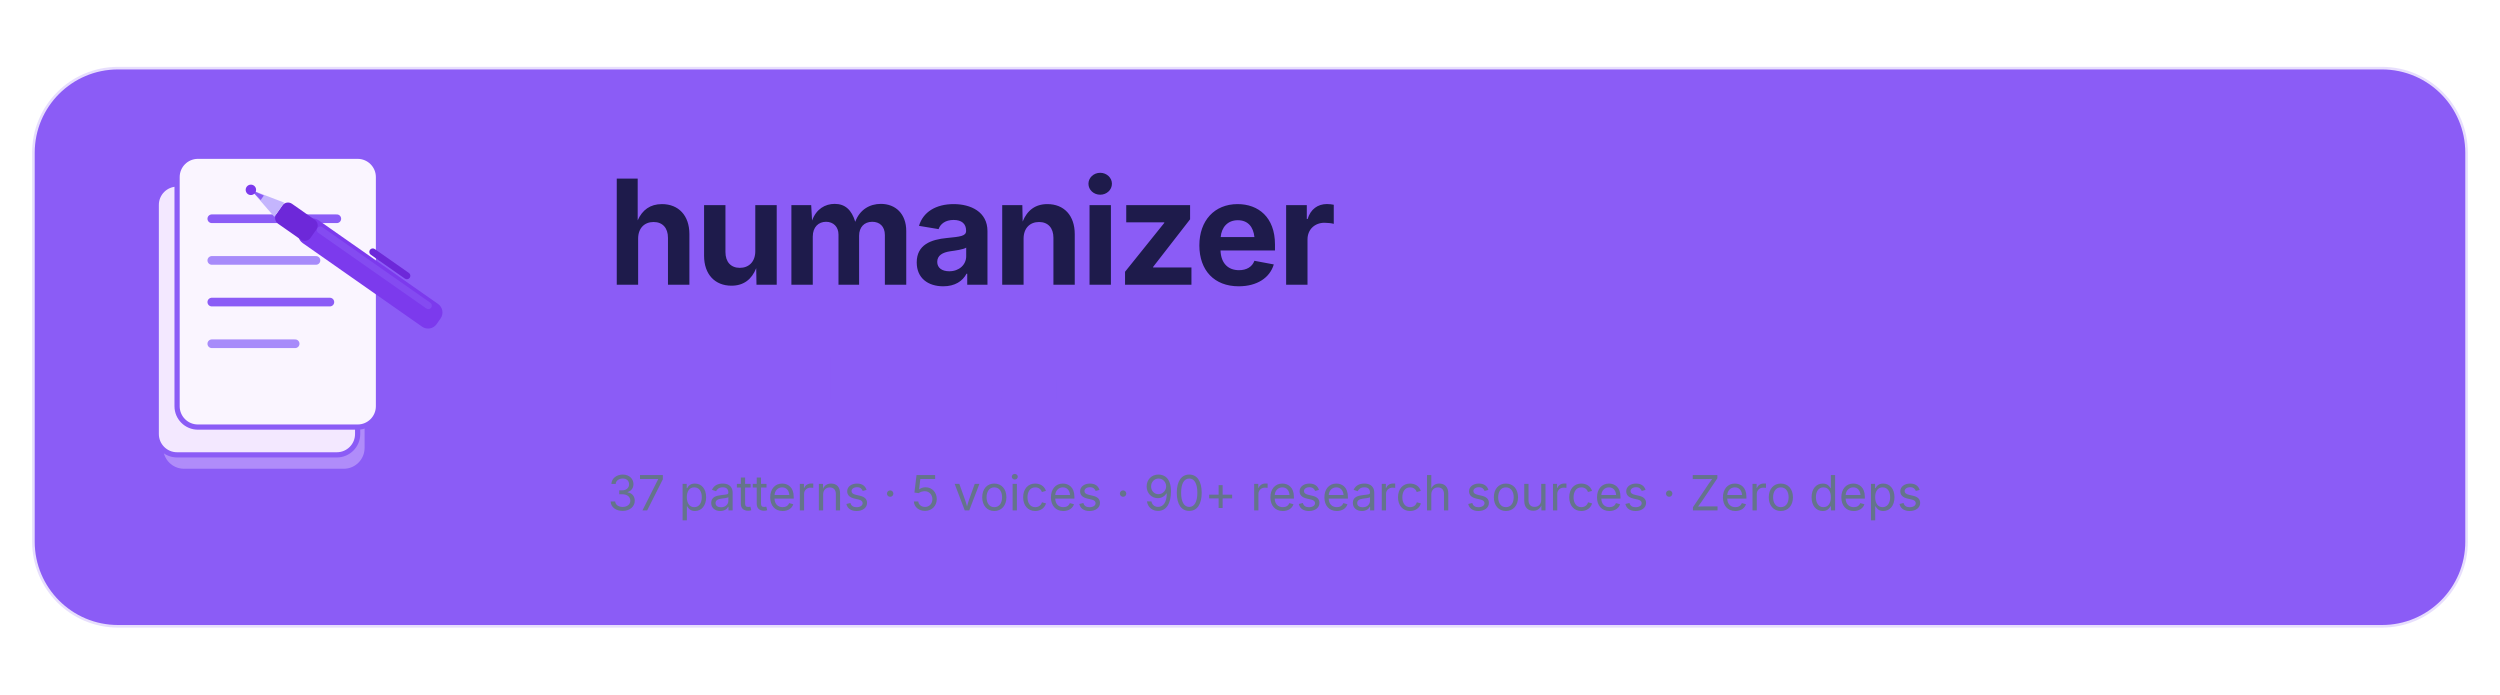
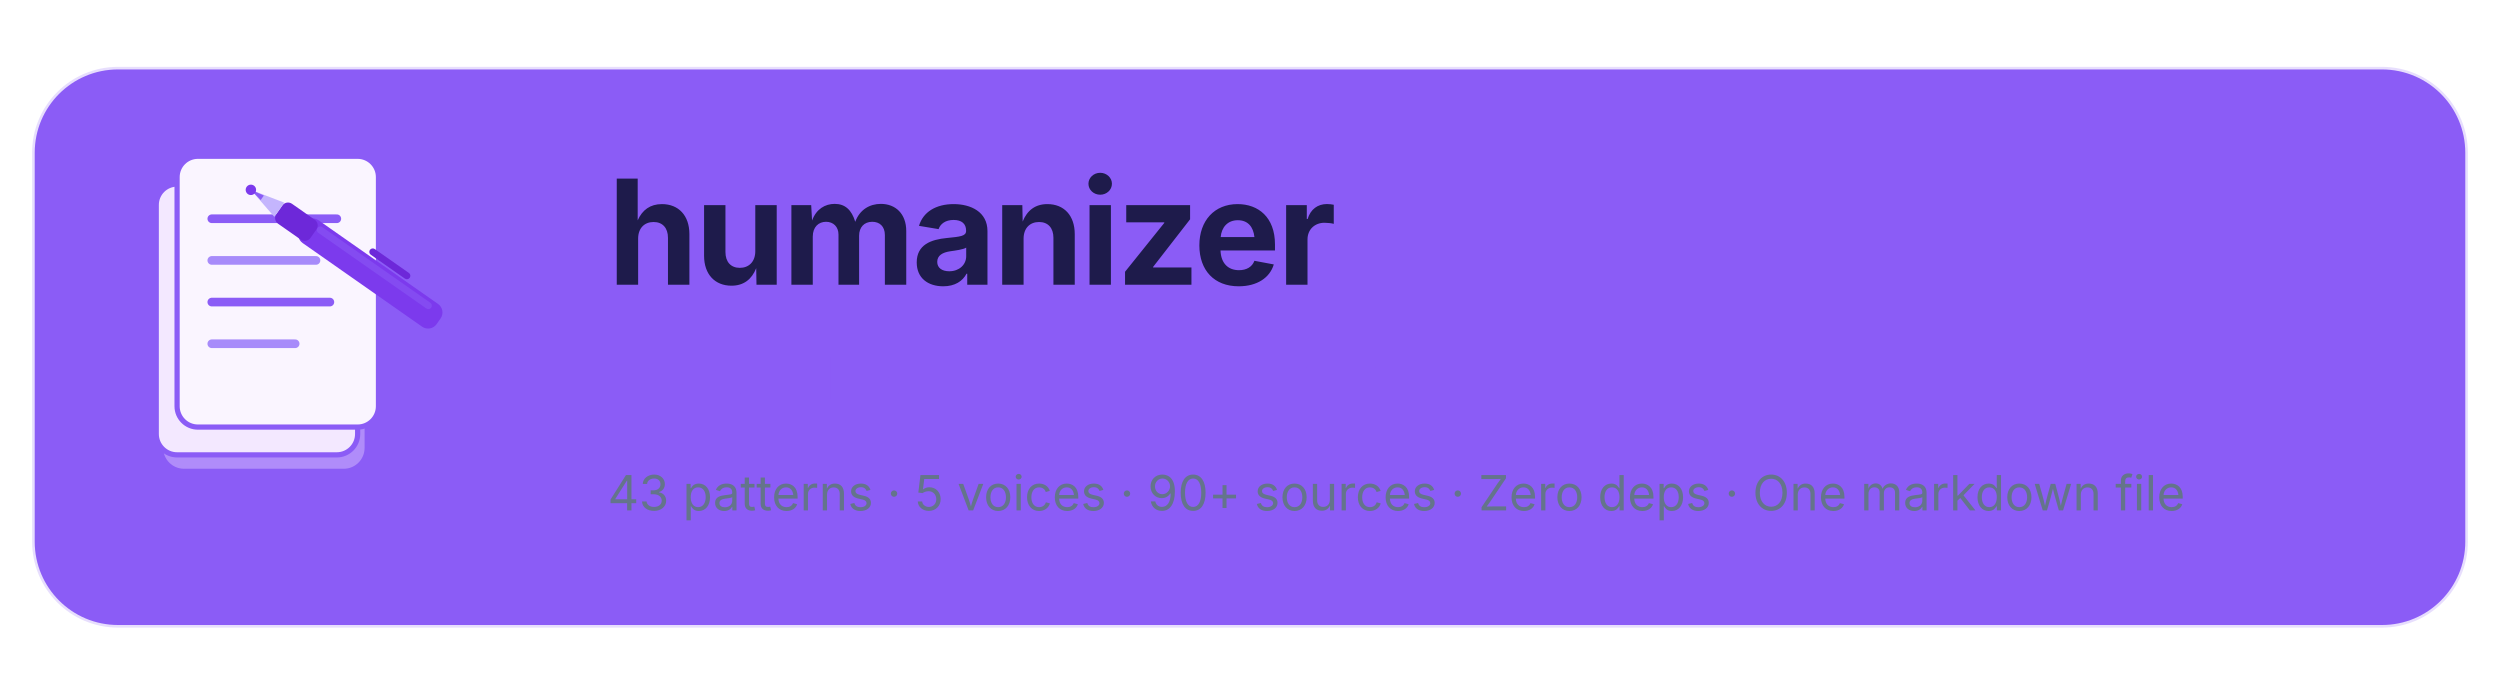
<svg xmlns="http://www.w3.org/2000/svg" viewBox="0 0 720 200" fill="none">
  <style>
    @keyframes write {
      0%,100% { transform: translateX(0); }
      30% { transform: translateX(2px); }
      60% { transform: translateX(-1px); }
      80% { transform: translateX(3px); }
    }
    @keyframes pulse {
      0%,100% { opacity: 0.35; transform: scaleX(0.92); }
      50% { opacity: 1; transform: scaleX(1); }
    }
    @keyframes inkFlow {
      0%,100% { r: 1.2; opacity: 0.6; }
      50% { r: 2; opacity: 1; }
    }
    @keyframes shimmer {
      0%,100% { opacity: 0.08; }
      50% { opacity: 0.15; }
    }
    .line1 { animation: pulse 2.8s ease-in-out infinite; transform-origin: left center; }
    .line2 { animation: pulse 2.8s ease-in-out infinite 0.5s; transform-origin: left center; }
    .line3 { animation: pulse 2.8s ease-in-out infinite 1.0s; transform-origin: left center; }
    .line4 { animation: pulse 2.8s ease-in-out infinite 1.5s; transform-origin: left center; }
    .pen-group { animation: write 4s cubic-bezier(0.4, 0, 0.2, 1) infinite; }
    .ink-dot { animation: inkFlow 2s ease-in-out infinite; }
    .bg-shimmer { animation: shimmer 6s ease-in-out infinite; }
  </style>
  <rect x="10" y="20" width="700" height="160" rx="24" fill="#faf5ff" stroke="#8b5cf6" stroke-width="1.5" stroke-opacity="0.2" />
  <rect class="bg-shimmer" x="10" y="20" width="700" height="160" rx="24" fill="#8b5cf6" />
  <g transform="translate(45, 45)">
    <rect x="2" y="12" width="58" height="78" rx="6" fill="#e9d5ff" opacity="0.4" />
    <rect x="0" y="8" width="58" height="78" rx="6" fill="#f3e8ff" stroke="#8b5cf6" stroke-width="1.5" />
    <rect x="6" y="0" width="58" height="78" rx="6" fill="#faf5ff" stroke="#8b5cf6" stroke-width="1.5" />
    <line class="line1" x1="16" y1="18" x2="52" y2="18" stroke="#8b5cf6" stroke-width="2.5" stroke-linecap="round" />
    <line class="line2" x1="16" y1="30" x2="46" y2="30" stroke="#a78bfa" stroke-width="2.5" stroke-linecap="round" />
    <line class="line3" x1="16" y1="42" x2="50" y2="42" stroke="#8b5cf6" stroke-width="2.5" stroke-linecap="round" />
    <line class="line4" x1="16" y1="54" x2="40" y2="54" stroke="#a78bfa" stroke-width="2.5" stroke-linecap="round" />
    <g class="pen-group" transform="translate(42, 20) rotate(35)">
      <rect x="0" y="-4" width="48" height="8" rx="3" fill="#7c3aed" />
      <rect x="4" y="-3" width="40" height="2" rx="1" fill="#8b5cf6" opacity="0.5" />
      <rect x="-8" y="-3.5" width="12" height="7" rx="2" fill="#6d28d9" />
      <path d="M -8,-2.5 L -18,0 L -8,2.5 Z" fill="#c4b5fd" />
      <path d="M -18,0 L -14,-0.8 L -14,0.8 Z" fill="#8b5cf6" />
      <rect x="20" y="-6.5" width="14" height="2" rx="1" fill="#6d28d9" />
      <circle class="ink-dot" cx="-18" cy="0" r="1.5" fill="#7c3aed" />
    </g>
  </g>
  <text x="175" y="82" font-family="system-ui, -apple-system, sans-serif" font-size="42" font-weight="700" fill="#1e1b4b" letter-spacing="-1">humanizer</text>
-   <text x="175" y="115" font-family="system-ui, -apple-system, sans-serif" font-size="17" fill="#8b5cf6" font-weight="500">Make AI Text Undetectable</text>
-   <text x="175" y="147" font-family="system-ui, -apple-system, sans-serif" font-size="14" fill="#64748b">37 patterns  ·  5 voices  ·  90+ research sources  ·  Zero deps</text>
+   <text x="175" y="115" font-family="system-ui, -apple-system, sans-serif" font-size="17" fill="#8b5cf6" font-weight="500">Make AI Text Sound Human</text>
+   <text x="175" y="147" font-family="system-ui, -apple-system, sans-serif" font-size="14" fill="#64748b">43 patterns  ·  5 voices  ·  90+ sources  ·  Zero deps  ·  One markdown file</text>
</svg>
